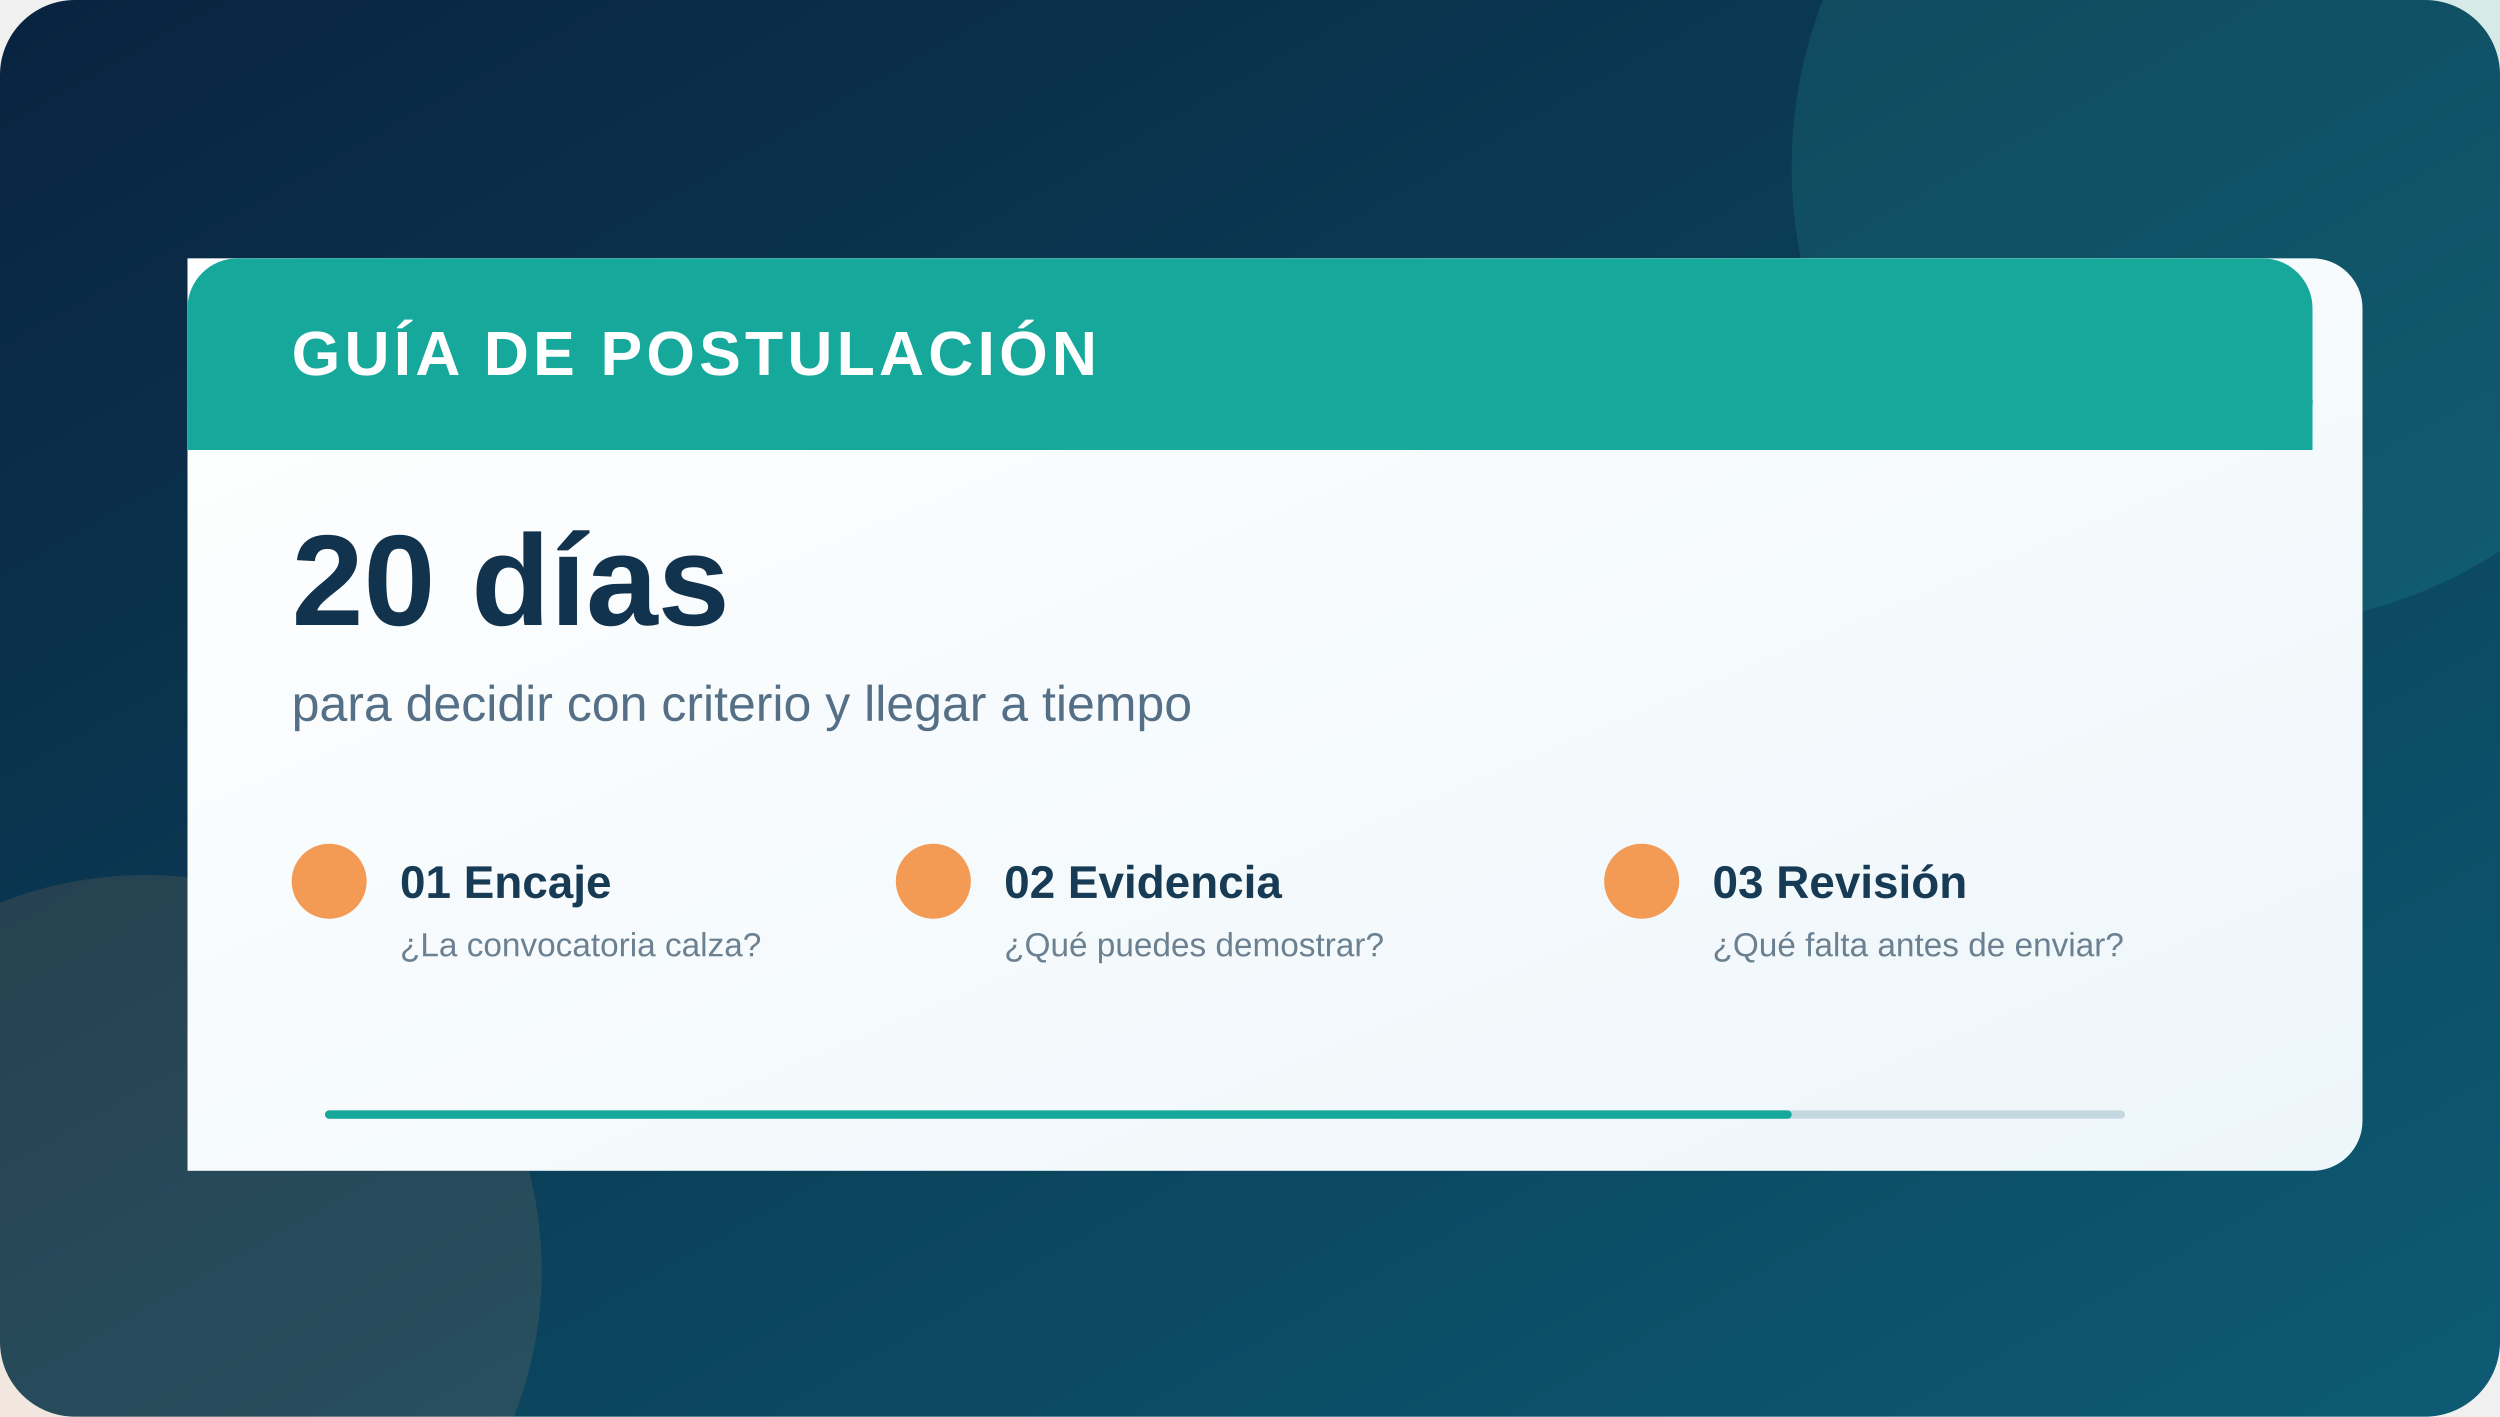
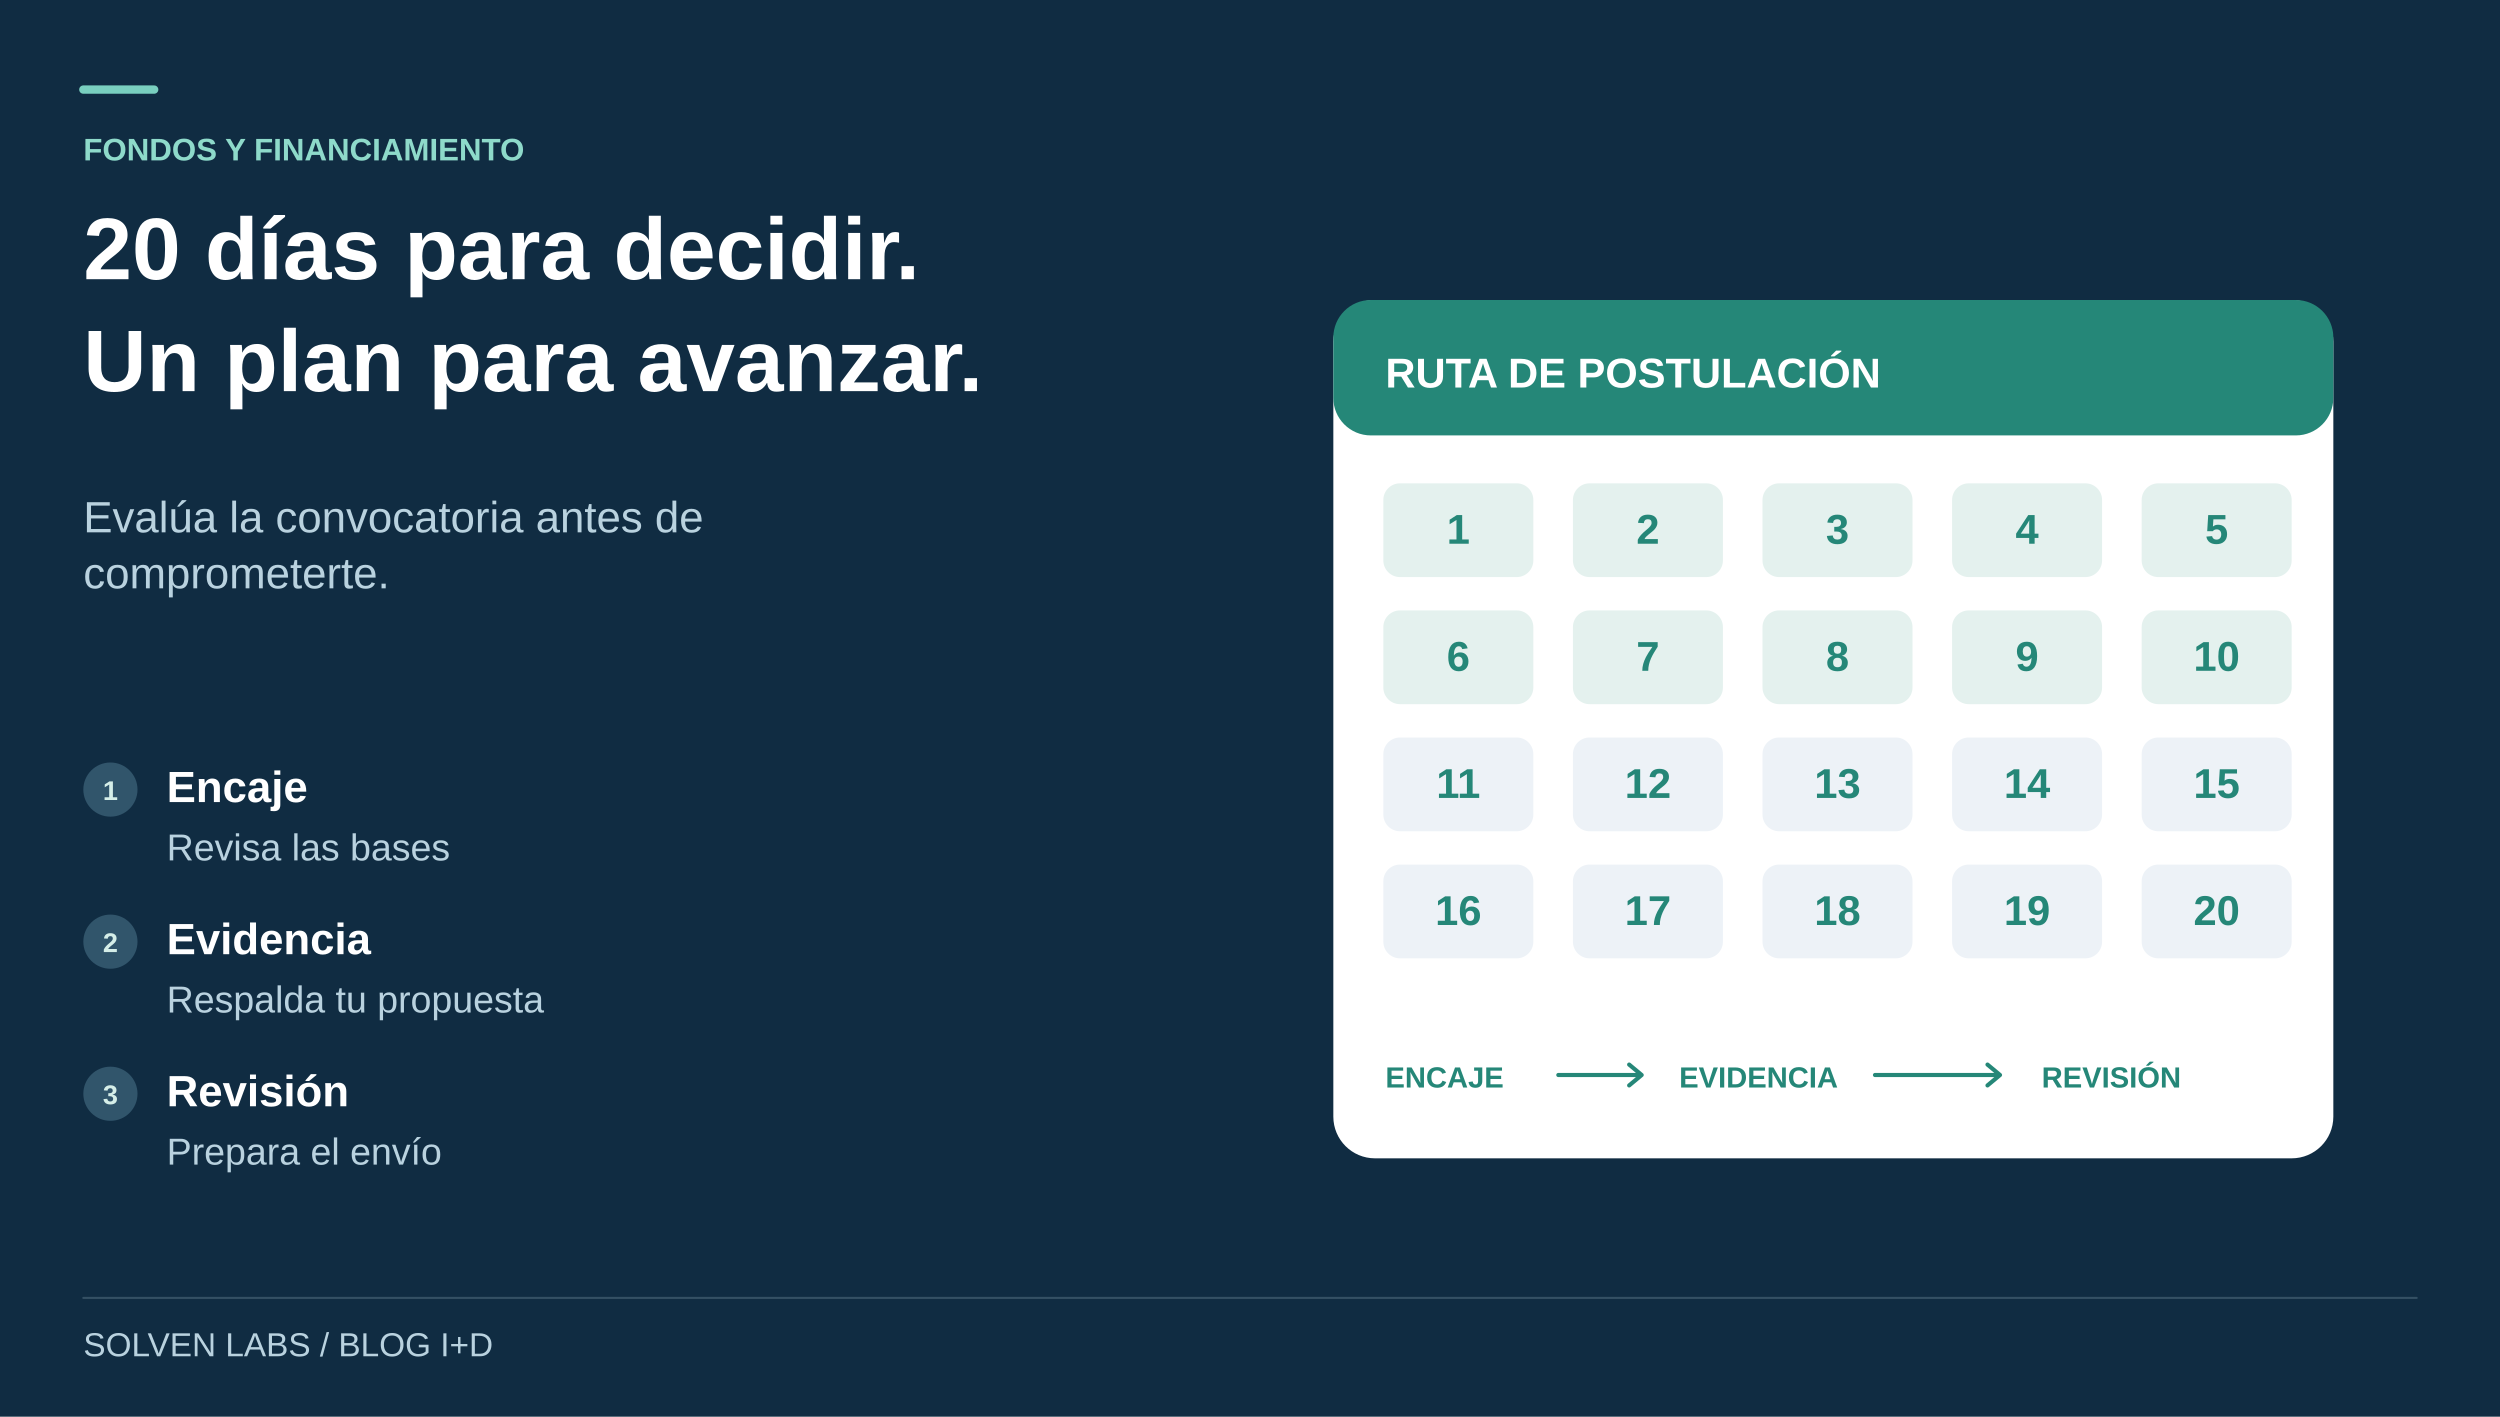
<svg xmlns="http://www.w3.org/2000/svg" width="1200" height="680" viewBox="0 0 1200 680" role="img" aria-labelledby="title desc">
-   <defs>
-     <linearGradient id="bg" x1="0" y1="0" x2="1" y2="1">
-       <stop stop-color="#09233f" />
-       <stop offset="1" stop-color="#0d5b73" />
-     </linearGradient>
-     <linearGradient id="card" x1="0" y1="0" x2="1" y2="1">
-       <stop stop-color="#fff" />
-       <stop offset="1" stop-color="#edf6fa" />
-     </linearGradient>
-   </defs>
-   <rect width="1200" height="680" rx="36" fill="url(#bg)" />
-   <circle cx="1080" cy="80" r="220" fill="#35c4b4" opacity=".14" />
-   <circle cx="70" cy="610" r="190" fill="#f4a261" opacity=".12" />
-   <path d="M90 124h1020a24 24 0 0 1 24 24v390a24 24 0 0 1-24 24H90z" fill="url(#card)" />
-   <rect x="90" y="124" width="1020" height="92" rx="24" fill="#16a89b" />
-   <rect x="90" y="192" width="1020" height="24" fill="#16a89b" />
-   <text x="140" y="180" fill="#fff" font-family="Arial,sans-serif" font-size="30" font-weight="700" letter-spacing="2">GUÍA DE POSTULACIÓN</text>
-   <text x="140" y="300" fill="#12334d" font-family="Arial,sans-serif" font-size="62" font-weight="800">20 días</text>
-   <text x="140" y="346" fill="#557086" font-family="Arial,sans-serif" font-size="24">para decidir con criterio y llegar a tiempo</text>
-   <g font-family="Arial,sans-serif">
-     <g transform="translate(140 405)">
-       <circle cx="18" cy="18" r="18" fill="#f39a54" />
-       <text x="52" y="26" fill="#173b55" font-size="22" font-weight="700">01  Encaje</text>
-       <text x="52" y="54" fill="#6b8090" font-size="16">¿La convocatoria calza?</text>
+   <rect x="0" y="0" width="1200" height="680" rx="0" fill="#102c42" stroke="none" />
+   <g font-family="Arial, Helvetica, sans-serif">
+     <path d="M40 43h34" fill="none" stroke="#79cfbf" stroke-width="4" stroke-linecap="round" stroke-linejoin="round" stroke-dasharray="" />
+     <text x="40" y="77" font-size="15" fill="#8edaca" font-weight="700" text-anchor="start">FONDOS Y FINANCIAMIENTO</text>
+     <text x="40" y="134" font-size="42" fill="#fff" font-weight="700" text-anchor="start">20 días para decidir.</text>
+     <text x="40" y="187.76" font-size="42" fill="#fff" font-weight="700" text-anchor="start">Un plan para avanzar.</text>
+     <text x="40" y="255.52" font-size="21" fill="#b9d2df" font-weight="400" text-anchor="start">Evalúa la convocatoria antes de</text>
+     <text x="40" y="282.4" font-size="21" fill="#b9d2df" font-weight="400" text-anchor="start">comprometerte.</text>
+     <g transform="translate(620 100)">
+       <rect x="20" y="44" width="480" height="412" rx="20" fill="#fff" stroke="none" />
+       <rect x="20" y="44" width="480" height="65" rx="18" fill="#258778" stroke="none" />
+       <text x="45" y="86" font-size="20" fill="#fff" font-weight="700" text-anchor="start">RUTA DE POSTULACIÓN</text>
+       <rect x="44" y="132" width="72" height="45" rx="8" fill="#e4f1ee" stroke="none" />
+       <text x="80" y="161" font-size="20" fill="#258778" font-weight="700" text-anchor="middle">1</text>
+       <rect x="135" y="132" width="72" height="45" rx="8" fill="#e4f1ee" stroke="none" />
+       <text x="171" y="161" font-size="20" fill="#258778" font-weight="700" text-anchor="middle">2</text>
+       <rect x="226" y="132" width="72" height="45" rx="8" fill="#e4f1ee" stroke="none" />
+       <text x="262" y="161" font-size="20" fill="#258778" font-weight="700" text-anchor="middle">3</text>
+       <rect x="317" y="132" width="72" height="45" rx="8" fill="#e4f1ee" stroke="none" />
+       <text x="353" y="161" font-size="20" fill="#258778" font-weight="700" text-anchor="middle">4</text>
+       <rect x="408" y="132" width="72" height="45" rx="8" fill="#e4f1ee" stroke="none" />
+       <text x="444" y="161" font-size="20" fill="#258778" font-weight="700" text-anchor="middle">5</text>
+       <rect x="44" y="193" width="72" height="45" rx="8" fill="#e4f1ee" stroke="none" />
+       <text x="80" y="222" font-size="20" fill="#258778" font-weight="700" text-anchor="middle">6</text>
+       <rect x="135" y="193" width="72" height="45" rx="8" fill="#e4f1ee" stroke="none" />
+       <text x="171" y="222" font-size="20" fill="#258778" font-weight="700" text-anchor="middle">7</text>
+       <rect x="226" y="193" width="72" height="45" rx="8" fill="#e4f1ee" stroke="none" />
+       <text x="262" y="222" font-size="20" fill="#258778" font-weight="700" text-anchor="middle">8</text>
+       <rect x="317" y="193" width="72" height="45" rx="8" fill="#e4f1ee" stroke="none" />
+       <text x="353" y="222" font-size="20" fill="#258778" font-weight="700" text-anchor="middle">9</text>
+       <rect x="408" y="193" width="72" height="45" rx="8" fill="#e4f1ee" stroke="none" />
+       <text x="444" y="222" font-size="20" fill="#258778" font-weight="700" text-anchor="middle">10</text>
+       <rect x="44" y="254" width="72" height="45" rx="8" fill="#edf2f7" stroke="none" />
+       <text x="80" y="283" font-size="20" fill="#258778" font-weight="700" text-anchor="middle">11</text>
+       <rect x="135" y="254" width="72" height="45" rx="8" fill="#edf2f7" stroke="none" />
+       <text x="171" y="283" font-size="20" fill="#258778" font-weight="700" text-anchor="middle">12</text>
+       <rect x="226" y="254" width="72" height="45" rx="8" fill="#edf2f7" stroke="none" />
+       <text x="262" y="283" font-size="20" fill="#258778" font-weight="700" text-anchor="middle">13</text>
+       <rect x="317" y="254" width="72" height="45" rx="8" fill="#edf2f7" stroke="none" />
+       <text x="353" y="283" font-size="20" fill="#258778" font-weight="700" text-anchor="middle">14</text>
+       <rect x="408" y="254" width="72" height="45" rx="8" fill="#edf2f7" stroke="none" />
+       <text x="444" y="283" font-size="20" fill="#258778" font-weight="700" text-anchor="middle">15</text>
+       <rect x="44" y="315" width="72" height="45" rx="8" fill="#edf2f7" stroke="none" />
+       <text x="80" y="344" font-size="20" fill="#258778" font-weight="700" text-anchor="middle">16</text>
+       <rect x="135" y="315" width="72" height="45" rx="8" fill="#edf2f7" stroke="none" />
+       <text x="171" y="344" font-size="20" fill="#258778" font-weight="700" text-anchor="middle">17</text>
+       <rect x="226" y="315" width="72" height="45" rx="8" fill="#edf2f7" stroke="none" />
+       <text x="262" y="344" font-size="20" fill="#258778" font-weight="700" text-anchor="middle">18</text>
+       <rect x="317" y="315" width="72" height="45" rx="8" fill="#edf2f7" stroke="none" />
+       <text x="353" y="344" font-size="20" fill="#258778" font-weight="700" text-anchor="middle">19</text>
+       <rect x="408" y="315" width="72" height="45" rx="8" fill="#edf2f7" stroke="none" />
+       <text x="444" y="344" font-size="20" fill="#258778" font-weight="700" text-anchor="middle">20</text>
+       <text x="45" y="422" font-size="14" fill="#258778" font-weight="700" text-anchor="start">ENCAJE</text>
+       <text x="186" y="422" font-size="14" fill="#258778" font-weight="700" text-anchor="start">EVIDENCIA</text>
+       <text x="360" y="422" font-size="14" fill="#258778" font-weight="700" text-anchor="start">REVISIÓN</text>
+       <path d="M128 416h40m-6-5 6 5-6 5M280 416h60m-6-5 6 5-6 5" fill="none" stroke="#258778" stroke-width="2" stroke-linecap="round" stroke-linejoin="round" stroke-dasharray="" />
    </g>
-     <g transform="translate(430 405)">
-       <circle cx="18" cy="18" r="18" fill="#f39a54" />
-       <text x="52" y="26" fill="#173b55" font-size="22" font-weight="700">02  Evidencia</text>
-       <text x="52" y="54" fill="#6b8090" font-size="16">¿Qué puedes demostrar?</text>
-     </g>
-     <g transform="translate(770 405)">
-       <circle cx="18" cy="18" r="18" fill="#f39a54" />
-       <text x="52" y="26" fill="#173b55" font-size="22" font-weight="700">03  Revisión</text>
-       <text x="52" y="54" fill="#6b8090" font-size="16">¿Qué falta antes de enviar?</text>
-     </g>
+     <circle cx="53" cy="379" r="13" fill="#31556b" stroke="none" stroke-width="2" />
+     <text x="53" y="384" font-size="13" fill="#d5eee8" font-weight="700" text-anchor="middle">1</text>
+     <text x="80" y="385" font-size="21" fill="#fff" font-weight="700" text-anchor="start">Encaje</text>
+     <text x="80" y="413" font-size="18" fill="#b9d2df" font-weight="400" text-anchor="start">Revisa las bases</text>
+     <circle cx="53" cy="452" r="13" fill="#31556b" stroke="none" stroke-width="2" />
+     <text x="53" y="457" font-size="13" fill="#d5eee8" font-weight="700" text-anchor="middle">2</text>
+     <text x="80" y="458" font-size="21" fill="#fff" font-weight="700" text-anchor="start">Evidencia</text>
+     <text x="80" y="486" font-size="18" fill="#b9d2df" font-weight="400" text-anchor="start">Respalda tu propuesta</text>
+     <circle cx="53" cy="525" r="13" fill="#31556b" stroke="none" stroke-width="2" />
+     <text x="53" y="530" font-size="13" fill="#d5eee8" font-weight="700" text-anchor="middle">3</text>
+     <text x="80" y="531" font-size="21" fill="#fff" font-weight="700" text-anchor="start">Revisión</text>
+     <text x="80" y="559" font-size="18" fill="#b9d2df" font-weight="400" text-anchor="start">Prepara el envío</text>
+     <path d="M40 623H1160" fill="none" stroke="#345064" stroke-width="1" stroke-linecap="round" stroke-linejoin="round" stroke-dasharray="" />
+     <text x="40" y="651" font-size="16" fill="#b9d2df" font-weight="400" text-anchor="start">SOLVEN LABS / BLOG I+D</text>
  </g>
-   <path d="M158 535h860" stroke="#c4d9df" stroke-width="4" stroke-linecap="round" />
-   <path d="M158 535h700" stroke="#16a89b" stroke-width="4" stroke-linecap="round" />
</svg>
